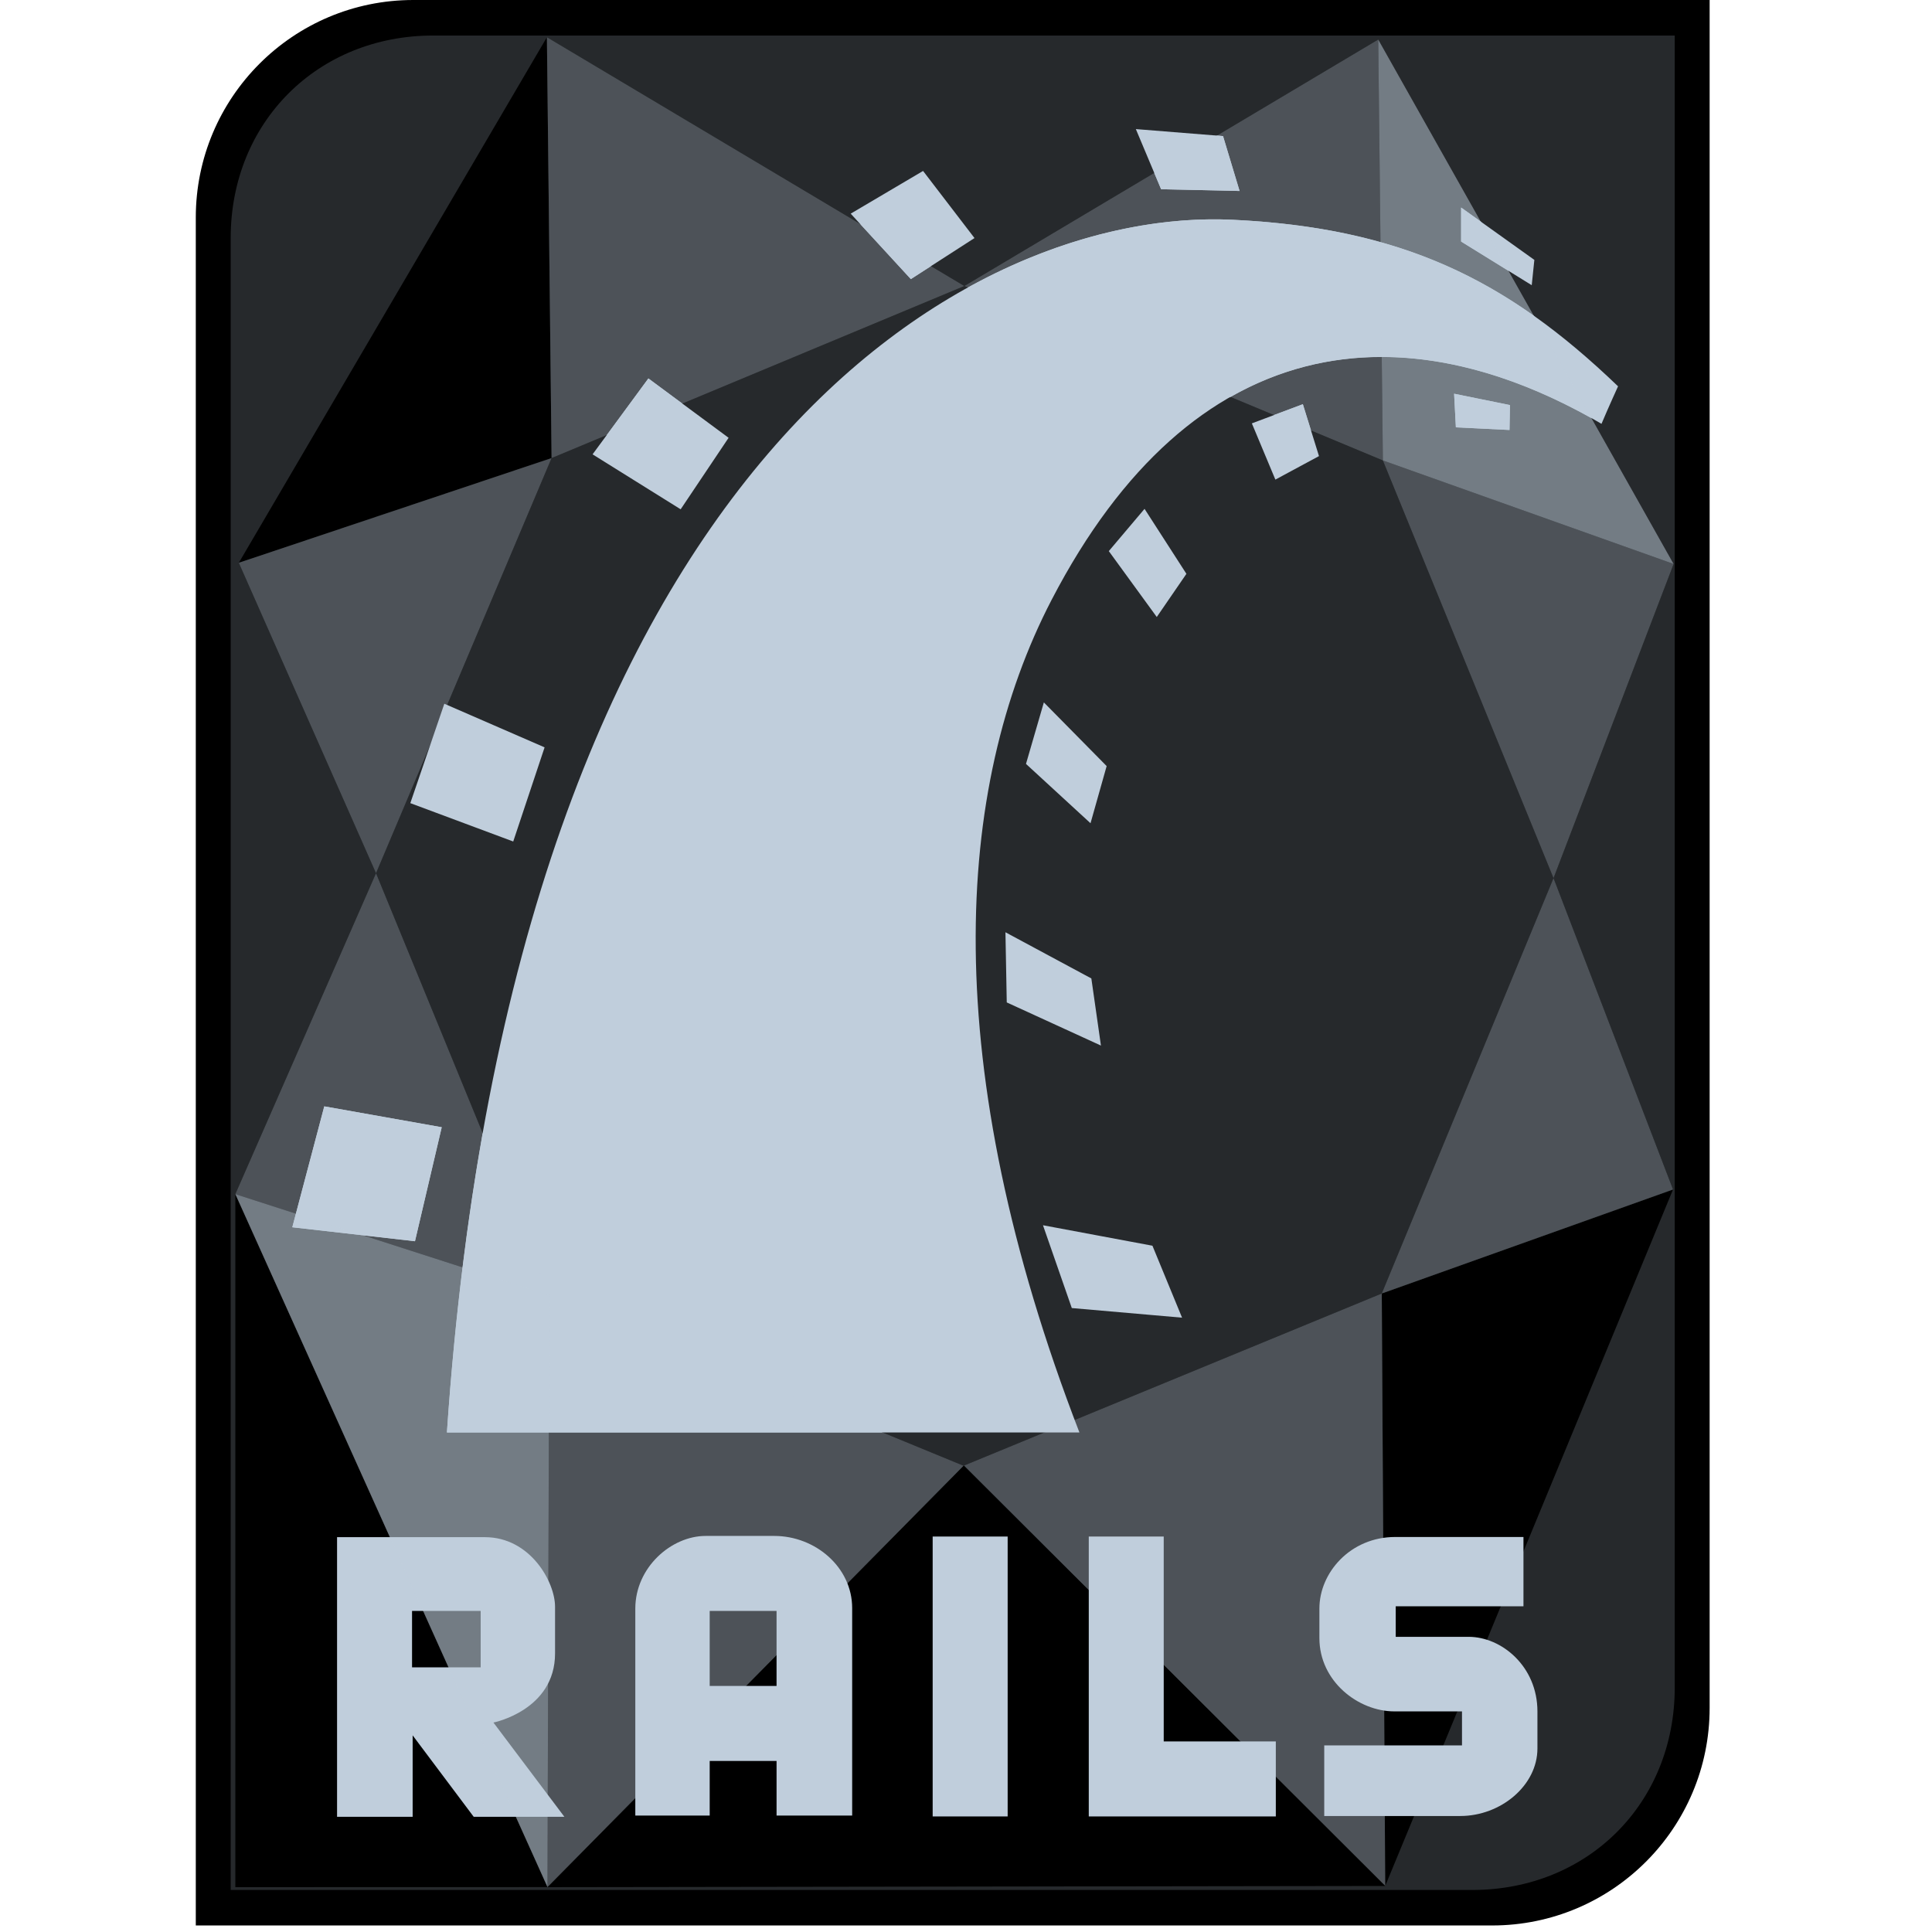
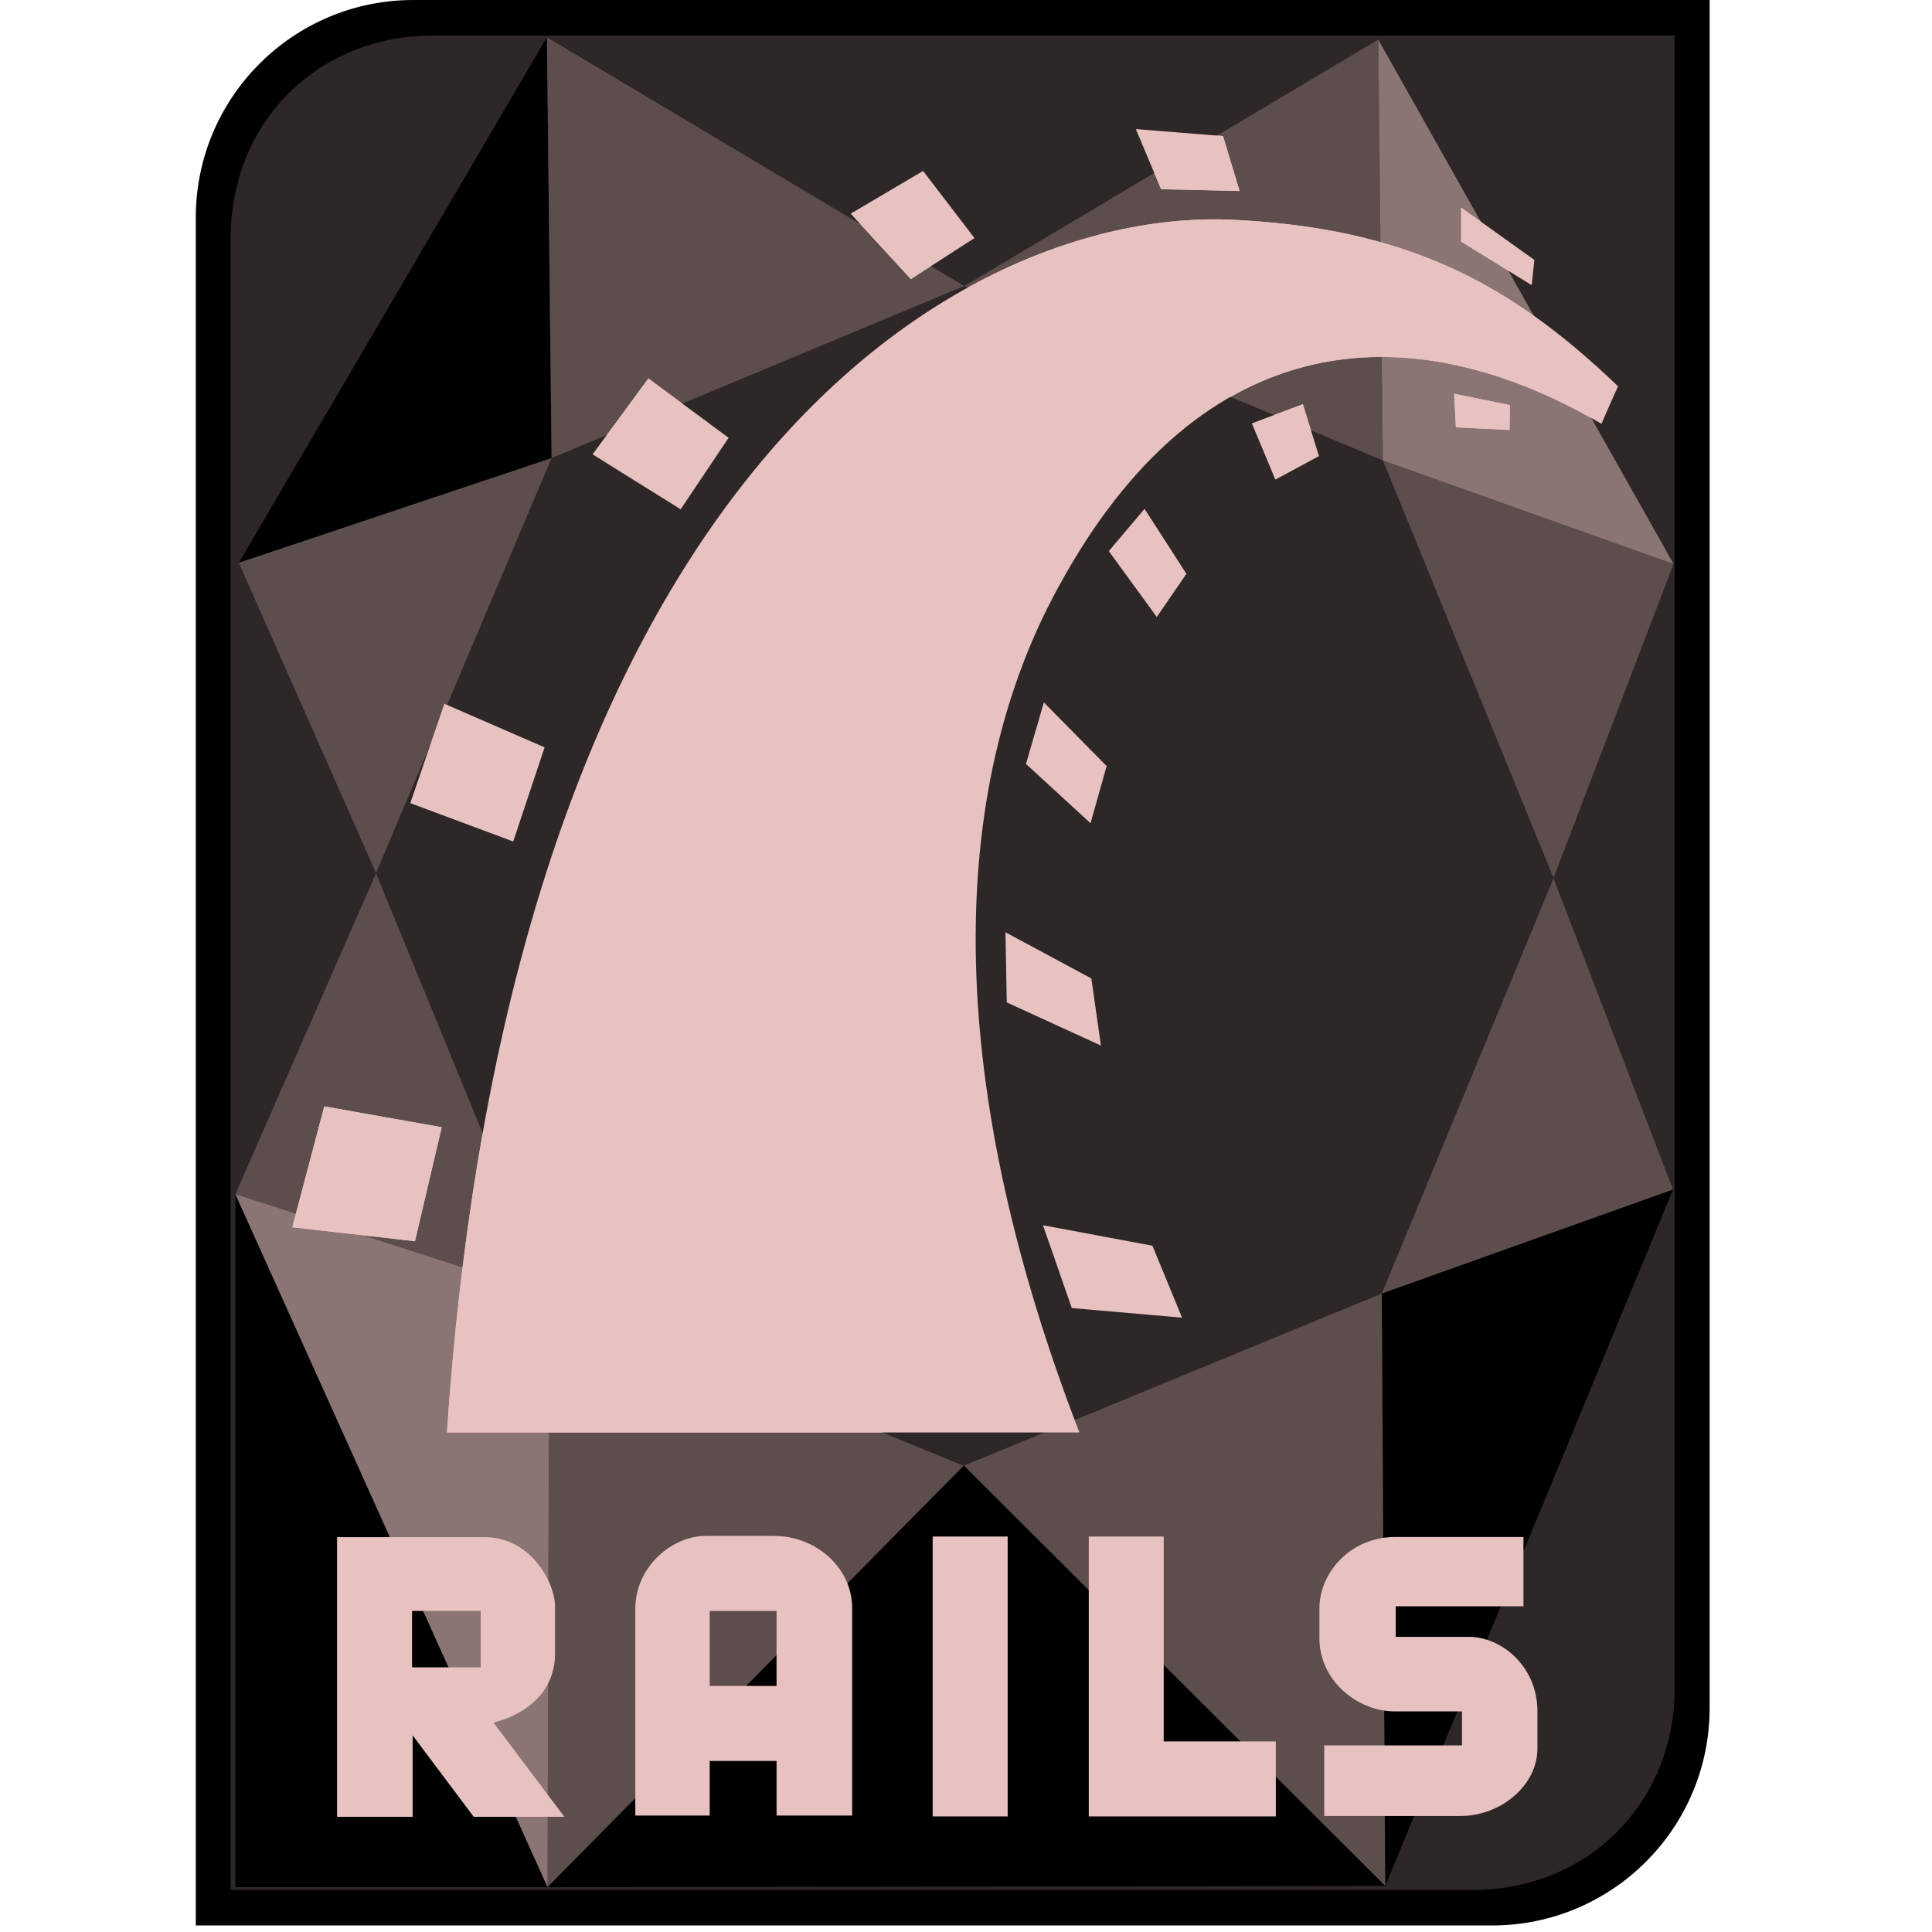
<svg xmlns="http://www.w3.org/2000/svg" version="1.1" id="Layer_1" x="0px" y="0px" width="322.02px" height="322.02px" viewBox="0 0 322.02 322.02" enable-background="new 0 0 322.02 322.02" xml:space="preserve">
  <path fill="#000000" d="M284.957,284.67c0,20.031-16.236,36.261-36.254,36.261H32.634V36.26C32.634,16.236,48.867,0,68.891,0  h216.066V284.67z" />
  <path fill="#000000" d="M279.141,281.264c0,19.275-14.47,33.751-33.757,33.751H38.45V39.673c0-19.282,14.467-33.751,33.758-33.751  h206.933V281.264z" />
-   <path opacity="0.2" fill="#c0cedc" enable-background="new    " d="M279.141,281.264c0,19.275-14.47,33.751-33.757,33.751H38.45  V39.673c0-19.282,14.467-33.751,33.758-33.751h206.933V281.264z" />
+   <path opacity="0.2" fill="#e8c1c1" enable-background="new    " d="M279.141,281.264c0,19.275-14.47,33.751-33.757,33.751H38.45  V39.673c0-19.282,14.467-33.751,33.758-33.751h206.933V281.264z" />
  <polygon fill="#000000" points="91.158,6.203 91.935,76.351 39.804,93.805 " />
  <polygon fill="#000000" points="91.158,6.203 91.935,76.351 160.733,47.673 " />
  <polygon fill="#000000" points="62.674,145.545 91.935,76.351 39.804,93.805 " />
  <polygon fill="#000000" points="62.674,145.545 91.548,215.895 39.226,199.033 " />
  <polygon fill="#000000" points="91.255,314.535 91.548,215.895 39.226,199.033 " />
  <polygon fill="#000000" points="91.255,314.535 39.226,314.548 39.226,199.033 " />
  <polygon fill="#000000" points="91.255,314.535 91.548,215.895 160.608,244.311 " />
  <polygon fill="#000000" points="229.721,6.589 230.494,76.745 160.733,47.673 " />
  <polygon fill="#000000" points="229.721,6.589 230.494,76.745 278.954,93.998 " />
  <polygon fill="#000000" points="258.937,146.363 230.494,76.745 278.954,93.998 " />
  <polygon fill="#000000" points="258.937,146.363 230.309,215.596 278.855,198.26 " />
  <polygon fill="#000000" points="230.881,314.348 230.309,215.596 278.855,198.26 " />
  <polygon fill="#000000" points="230.881,314.348 230.309,215.596 160.655,244.286 " />
-   <polygon opacity="0.4" fill="#c0cedc" enable-background="new    " points="91.158,6.203 91.935,76.351 160.733,47.673 " />
-   <polygon opacity="0.4" fill="#c0cedc" enable-background="new    " points="62.674,145.545 91.935,76.351 39.804,93.805 " />
-   <polygon opacity="0.4" fill="#c0cedc" enable-background="new    " points="62.674,145.545 91.548,215.895 39.226,199.033 " />
-   <polygon opacity="0.4" fill="#c0cedc" enable-background="new    " points="91.255,314.535 91.548,215.895 160.608,244.311 " />
-   <polygon opacity="0.4" fill="#c0cedc" enable-background="new    " points="229.721,6.589 230.494,76.745 160.733,47.673 " />
-   <polygon opacity="0.4" fill="#c0cedc" enable-background="new    " points="258.937,146.363 230.494,76.745 278.954,93.998 " />
-   <polygon opacity="0.4" fill="#c0cedc" enable-background="new    " points="258.937,146.363 230.309,215.596 278.855,198.26 " />
-   <polygon opacity="0.4" fill="#c0cedc" enable-background="new    " points="230.881,314.348 230.309,215.596 160.655,244.286 " />
+   <polygon opacity="0.4" fill="#e8c1c1" enable-background="new    " points="91.158,6.203 91.935,76.351 160.733,47.673 " />
+   <polygon opacity="0.4" fill="#e8c1c1" enable-background="new    " points="62.674,145.545 91.935,76.351 39.804,93.805 " />
+   <polygon opacity="0.4" fill="#e8c1c1" enable-background="new    " points="62.674,145.545 91.548,215.895 39.226,199.033 " />
+   <polygon opacity="0.4" fill="#e8c1c1" enable-background="new    " points="91.255,314.535 91.548,215.895 160.608,244.311 " />
+   <polygon opacity="0.4" fill="#e8c1c1" enable-background="new    " points="229.721,6.589 230.494,76.745 160.733,47.673 " />
+   <polygon opacity="0.4" fill="#e8c1c1" enable-background="new    " points="258.937,146.363 230.494,76.745 278.954,93.998 " />
+   <polygon opacity="0.4" fill="#e8c1c1" enable-background="new    " points="258.937,146.363 230.309,215.596 278.855,198.26 " />
+   <polygon opacity="0.4" fill="#e8c1c1" enable-background="new    " points="230.881,314.348 230.309,215.596 160.655,244.286 " />
  <polygon fill="#000000" points="230.881,314.348 91.277,314.548 160.655,244.286 " />
-   <path fill="#c0cedc" d="M167.803,167.08l15.699,7.193l-1.599-11.188l-14.319-7.7L167.803,167.08z M48.721,204.557l20.445,2.327  l4.458-19l-19.575-3.477L48.721,204.557z M121.441,72.97l-13.369-9.891l-9.304,12.649l14.682,9.16L121.441,72.97z M162.427,39.68  l-8.573-11.188l-12.062,7.12l10.025,10.907L162.427,39.68z M206.609,31.83l-2.759-9.148l-14.532-1.166l4.215,10.027L206.609,31.83z   M255.741,43.318l-12.206-8.724v5.666l11.769,7.276L255.741,43.318z M90.772,124.567l-16.713-7.27l-5.669,16.567l17.153,6.395  L90.772,124.567z M173.987,117.073l-2.979,10.252l10.756,9.89l2.689-9.528L173.987,117.073z M242.662,71.229l8.936,0.437  l0.075-4.149l-9.305-1.891L242.662,71.229z M205.498,36.634C162.504,34.544,85.542,75.29,74.491,238.757h105.423  c-23.641-61.237-20.897-107.444-4.645-138.756c23.638-45.539,58.817-48.553,91.664-29.359c1.161-2.758,2.759-6.252,2.759-6.252  C250.949,46.369,233.402,37.988,205.498,36.634z M208.656,70.567l3.919,9.372l7.269-3.918l-2.688-8.649L208.656,70.567z   M184.813,91.857l7.994,10.983l4.941-7.195l-6.979-10.832L184.813,91.857z M197.024,219.626l-4.939-11.993l-18.245-3.412  l4.804,13.801L197.024,219.626z" />
+   <path fill="#e8c1c1" d="M167.803,167.08l15.699,7.193l-1.599-11.188l-14.319-7.7L167.803,167.08z M48.721,204.557l20.445,2.327  l4.458-19l-19.575-3.477L48.721,204.557z M121.441,72.97l-13.369-9.891l-9.304,12.649l14.682,9.16L121.441,72.97z M162.427,39.68  l-8.573-11.188l-12.062,7.12l10.025,10.907L162.427,39.68z M206.609,31.83l-2.759-9.148l-14.532-1.166l4.215,10.027L206.609,31.83z   M255.741,43.318l-12.206-8.724v5.666l11.769,7.276L255.741,43.318z M90.772,124.567l-16.713-7.27l-5.669,16.567l17.153,6.395  L90.772,124.567z M173.987,117.073l-2.979,10.252l10.756,9.89l2.689-9.528L173.987,117.073z M242.662,71.229l8.936,0.437  l0.075-4.149l-9.305-1.891L242.662,71.229z M205.498,36.634C162.504,34.544,85.542,75.29,74.491,238.757h105.423  c-23.641-61.237-20.897-107.444-4.645-138.756c23.638-45.539,58.817-48.553,91.664-29.359c1.161-2.758,2.759-6.252,2.759-6.252  C250.949,46.369,233.402,37.988,205.498,36.634z M208.656,70.567l3.919,9.372l7.269-3.918l-2.688-8.649L208.656,70.567z   M184.813,91.857l7.994,10.983l4.941-7.195l-6.979-10.832L184.813,91.857z M197.024,219.626l-4.939-11.993l-18.245-3.412  l4.804,13.801L197.024,219.626z" />
  <g>
-     <polygon fill="#c0cedc" points="101.124,72.539 113.731,67.272 108.072,63.079  " />
-     <polygon fill="#c0cedc" points="151.82,46.519 155.167,44.359 143.361,37.321  " />
+     <polygon fill="#e8c1c1" points="101.124,72.539 113.731,67.272 108.072,63.079  " />
+     <polygon fill="#e8c1c1" points="151.82,46.519 155.167,44.359 143.361,37.321  " />
  </g>
  <g>
-     <polygon fill="#c0cedc" points="54.05,184.407 49.32,202.285 60.536,205.898 69.166,206.884 73.624,187.884  " />
-     <path fill="#c0cedc" d="M80.457,188.869c-1.271,7.145-2.392,14.602-3.353,22.37l14.442,4.653L80.457,188.869z" />
+     <polygon fill="#e8c1c1" points="54.05,184.407 49.32,202.285 60.536,205.898 69.166,206.884 73.624,187.884  " />
+     <path fill="#e8c1c1" d="M80.457,188.869c-1.271,7.145-2.392,14.602-3.353,22.37l14.442,4.653L80.457,188.869z" />
  </g>
  <g>
-     <polygon fill="#c0cedc" points="49.32,202.285 48.721,204.557 60.536,205.898  " />
-     <path fill="#c0cedc" d="M91.548,215.895l-14.442-4.653c-1.076,8.767-1.965,17.928-2.612,27.518H91.48L91.548,215.895z" />
+     <polygon fill="#e8c1c1" points="49.32,202.285 48.721,204.557 60.536,205.898  " />
+     <path fill="#e8c1c1" d="M91.548,215.895l-14.442-4.653c-1.076,8.767-1.965,17.928-2.612,27.518H91.48L91.548,215.895z" />
  </g>
-   <polygon fill="#c0cedc" points="91.48,238.757 147.118,238.757 91.548,215.895 " />
-   <path fill="#c0cedc" d="M246.82,36.94l-3.282-2.346v5.666l7.899,4.886L246.82,36.94z M255.648,52.621  c-7.931-5.61-16.167-9.622-25.547-12.249l0.208,19.132c11.505,0.012,23.368,3.712,34.961,10.202L255.648,52.621z M242.662,71.229  l8.936,0.437l0.075-4.149l-9.305-1.891L242.662,71.229z" />
-   <path fill="#c0cedc" d="M230.101,40.372c-7.354-2.071-15.412-3.301-24.603-3.738c-12.63-0.611-28.204,2.478-44.169,11.288  l43.77,18.245c8.036-4.573,16.523-6.676,25.21-6.664L230.101,40.372z M206.609,31.83l-2.759-9.148l-0.998-0.087l-10.464,6.229  l1.145,2.721L206.609,31.83z M212.343,69.175l6.172,2.577l-1.361-4.38L212.343,69.175z" />
-   <path fill="#c0cedc" d="M92.515,275.585v-7.774c0-4.148-4.137-11.601-11.7-11.601c-7.557,0-24.635,0-24.635,0v46.606h12.599v-13.571  l10.176,13.571h15.113l-11.822-15.707C82.244,287.109,92.515,285.082,92.515,275.585z M80.117,277.906H68.679v-9.404h11.438V277.906  z M129.051,256.005h-11.438c-5.716,0-11.722,5.241-11.722,12.117c0,6.877,0,34.487,0,34.487h12.399v-9.098h11.145v9.098h12.603  c0,0,0-27.805,0-34.582C142.035,261.246,135.929,256.005,129.051,256.005z M129.434,281.009H118.29v-12.5h11.145L129.434,281.009  L129.434,281.009z M244.772,272.82c-5.526,0-12.137,0-12.137,0v-5.086h21.291V256.18c0,0-13.884,0-21.366,0  c-7.485,0-12.646,5.952-12.646,11.918v4.942c0,7.194,6.471,12.21,12.505,12.21c6.024,0,11.262,0,11.262,0v5.667H220.72v11.769  c0,0,15.91,0,22.668,0c6.759,0,12.867-5.086,12.867-11.258v-6.178C256.253,277.757,250.294,272.82,244.772,272.82z M193.966,256.104  h-12.493v46.656h31.177v-12.506h-18.684V256.104z M155.454,302.761h12.5v-46.655h-12.5V302.761z" />
-   <polygon opacity="0.6" fill="#c0cedc" enable-background="new    " points="91.255,314.535 91.548,215.895 39.226,199.033 " />
-   <polygon opacity="0.6" fill="#c0cedc" enable-background="new    " points="229.721,6.589 230.494,76.745 278.954,93.998 " />
+   <polygon fill="#e8c1c1" points="91.48,238.757 147.118,238.757 91.548,215.895 " />
+   <path fill="#e8c1c1" d="M246.82,36.94l-3.282-2.346v5.666l7.899,4.886L246.82,36.94z M255.648,52.621  c-7.931-5.61-16.167-9.622-25.547-12.249l0.208,19.132c11.505,0.012,23.368,3.712,34.961,10.202L255.648,52.621z M242.662,71.229  l8.936,0.437l0.075-4.149l-9.305-1.891L242.662,71.229z" />
+   <path fill="#e8c1c1" d="M230.101,40.372c-7.354-2.071-15.412-3.301-24.603-3.738c-12.63-0.611-28.204,2.478-44.169,11.288  l43.77,18.245c8.036-4.573,16.523-6.676,25.21-6.664L230.101,40.372z M206.609,31.83l-2.759-9.148l-0.998-0.087l-10.464,6.229  l1.145,2.721L206.609,31.83z M212.343,69.175l6.172,2.577l-1.361-4.38L212.343,69.175z" />
+   <path fill="#e8c1c1" d="M92.515,275.585v-7.774c0-4.148-4.137-11.601-11.7-11.601c-7.557,0-24.635,0-24.635,0v46.606h12.599v-13.571  l10.176,13.571h15.113l-11.822-15.707C82.244,287.109,92.515,285.082,92.515,275.585z M80.117,277.906H68.679v-9.404h11.438V277.906  z M129.051,256.005h-11.438c-5.716,0-11.722,5.241-11.722,12.117c0,6.877,0,34.487,0,34.487h12.399v-9.098h11.145v9.098h12.603  c0,0,0-27.805,0-34.582C142.035,261.246,135.929,256.005,129.051,256.005z M129.434,281.009H118.29v-12.5h11.145L129.434,281.009  L129.434,281.009z M244.772,272.82c-5.526,0-12.137,0-12.137,0v-5.086h21.291V256.18c0,0-13.884,0-21.366,0  c-7.485,0-12.646,5.952-12.646,11.918v4.942c0,7.194,6.471,12.21,12.505,12.21c6.024,0,11.262,0,11.262,0v5.667H220.72v11.769  c0,0,15.91,0,22.668,0c6.759,0,12.867-5.086,12.867-11.258v-6.178C256.253,277.757,250.294,272.82,244.772,272.82z M193.966,256.104  h-12.493v46.656h31.177v-12.506h-18.684V256.104z M155.454,302.761h12.5v-46.655h-12.5V302.761z" />
+   <polygon opacity="0.6" fill="#e8c1c1" enable-background="new    " points="91.255,314.535 91.548,215.895 39.226,199.033 " />
+   <polygon opacity="0.6" fill="#e8c1c1" enable-background="new    " points="229.721,6.589 230.494,76.745 278.954,93.998 " />
</svg>
